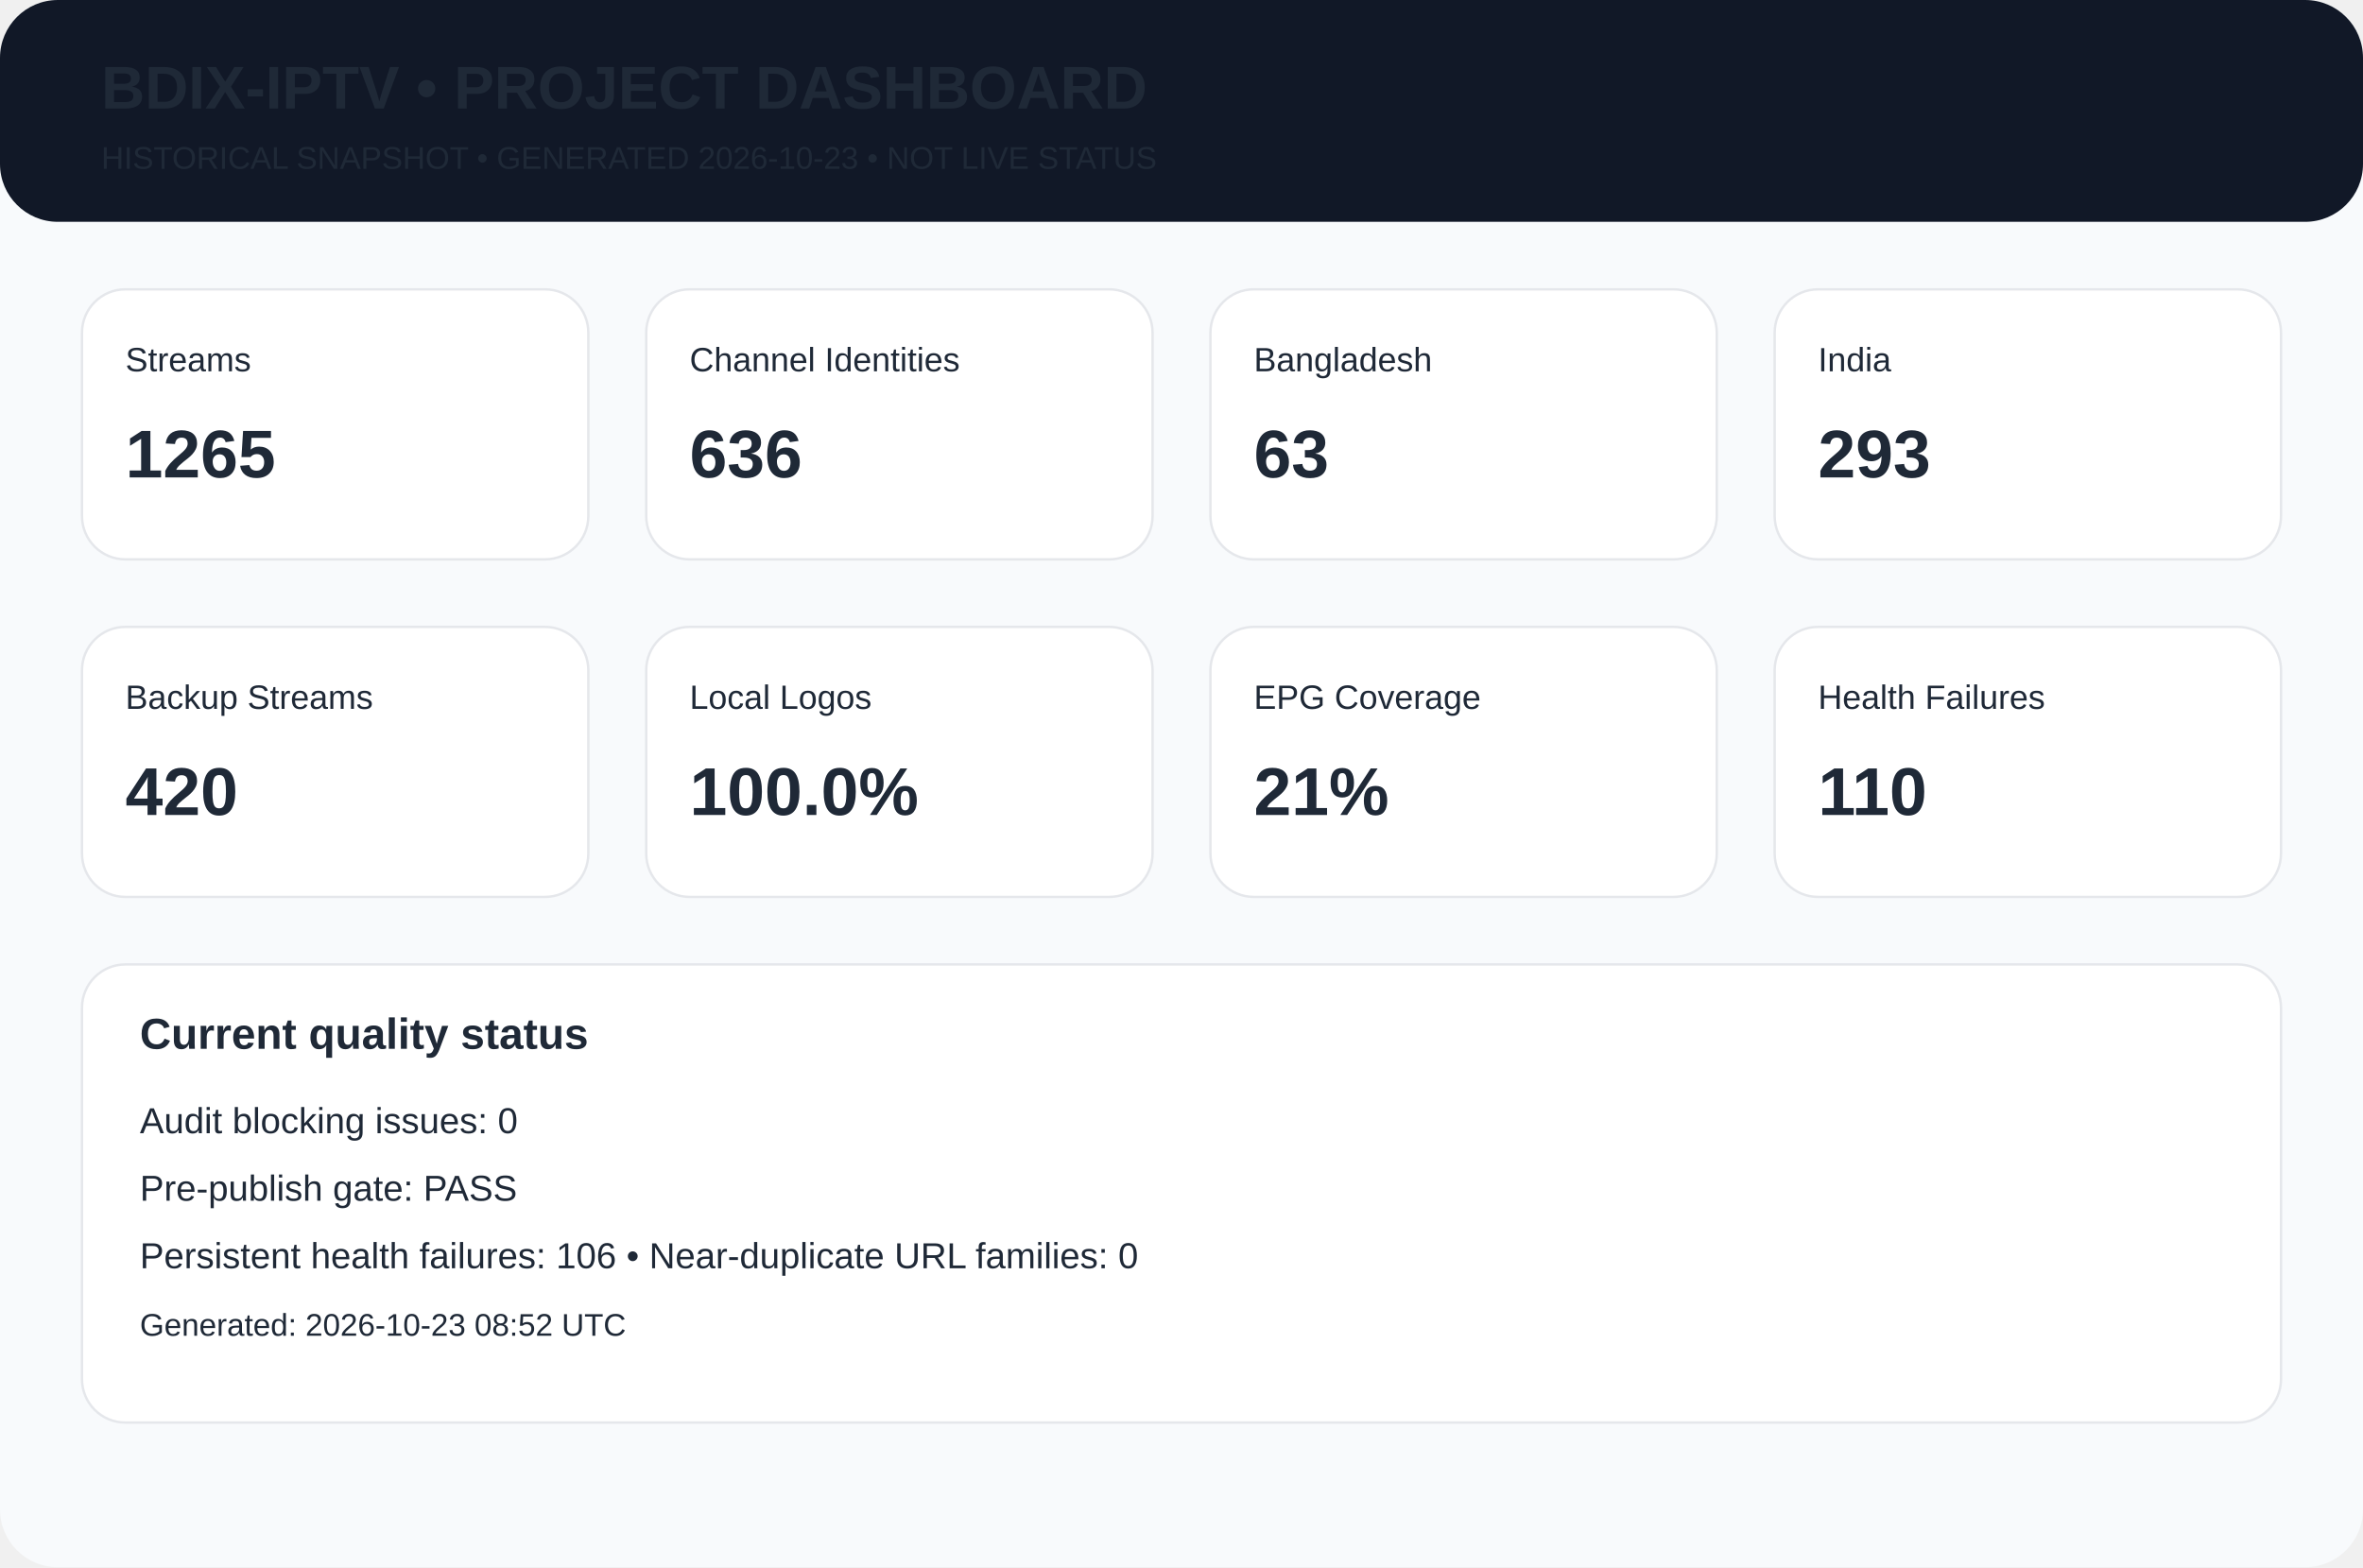
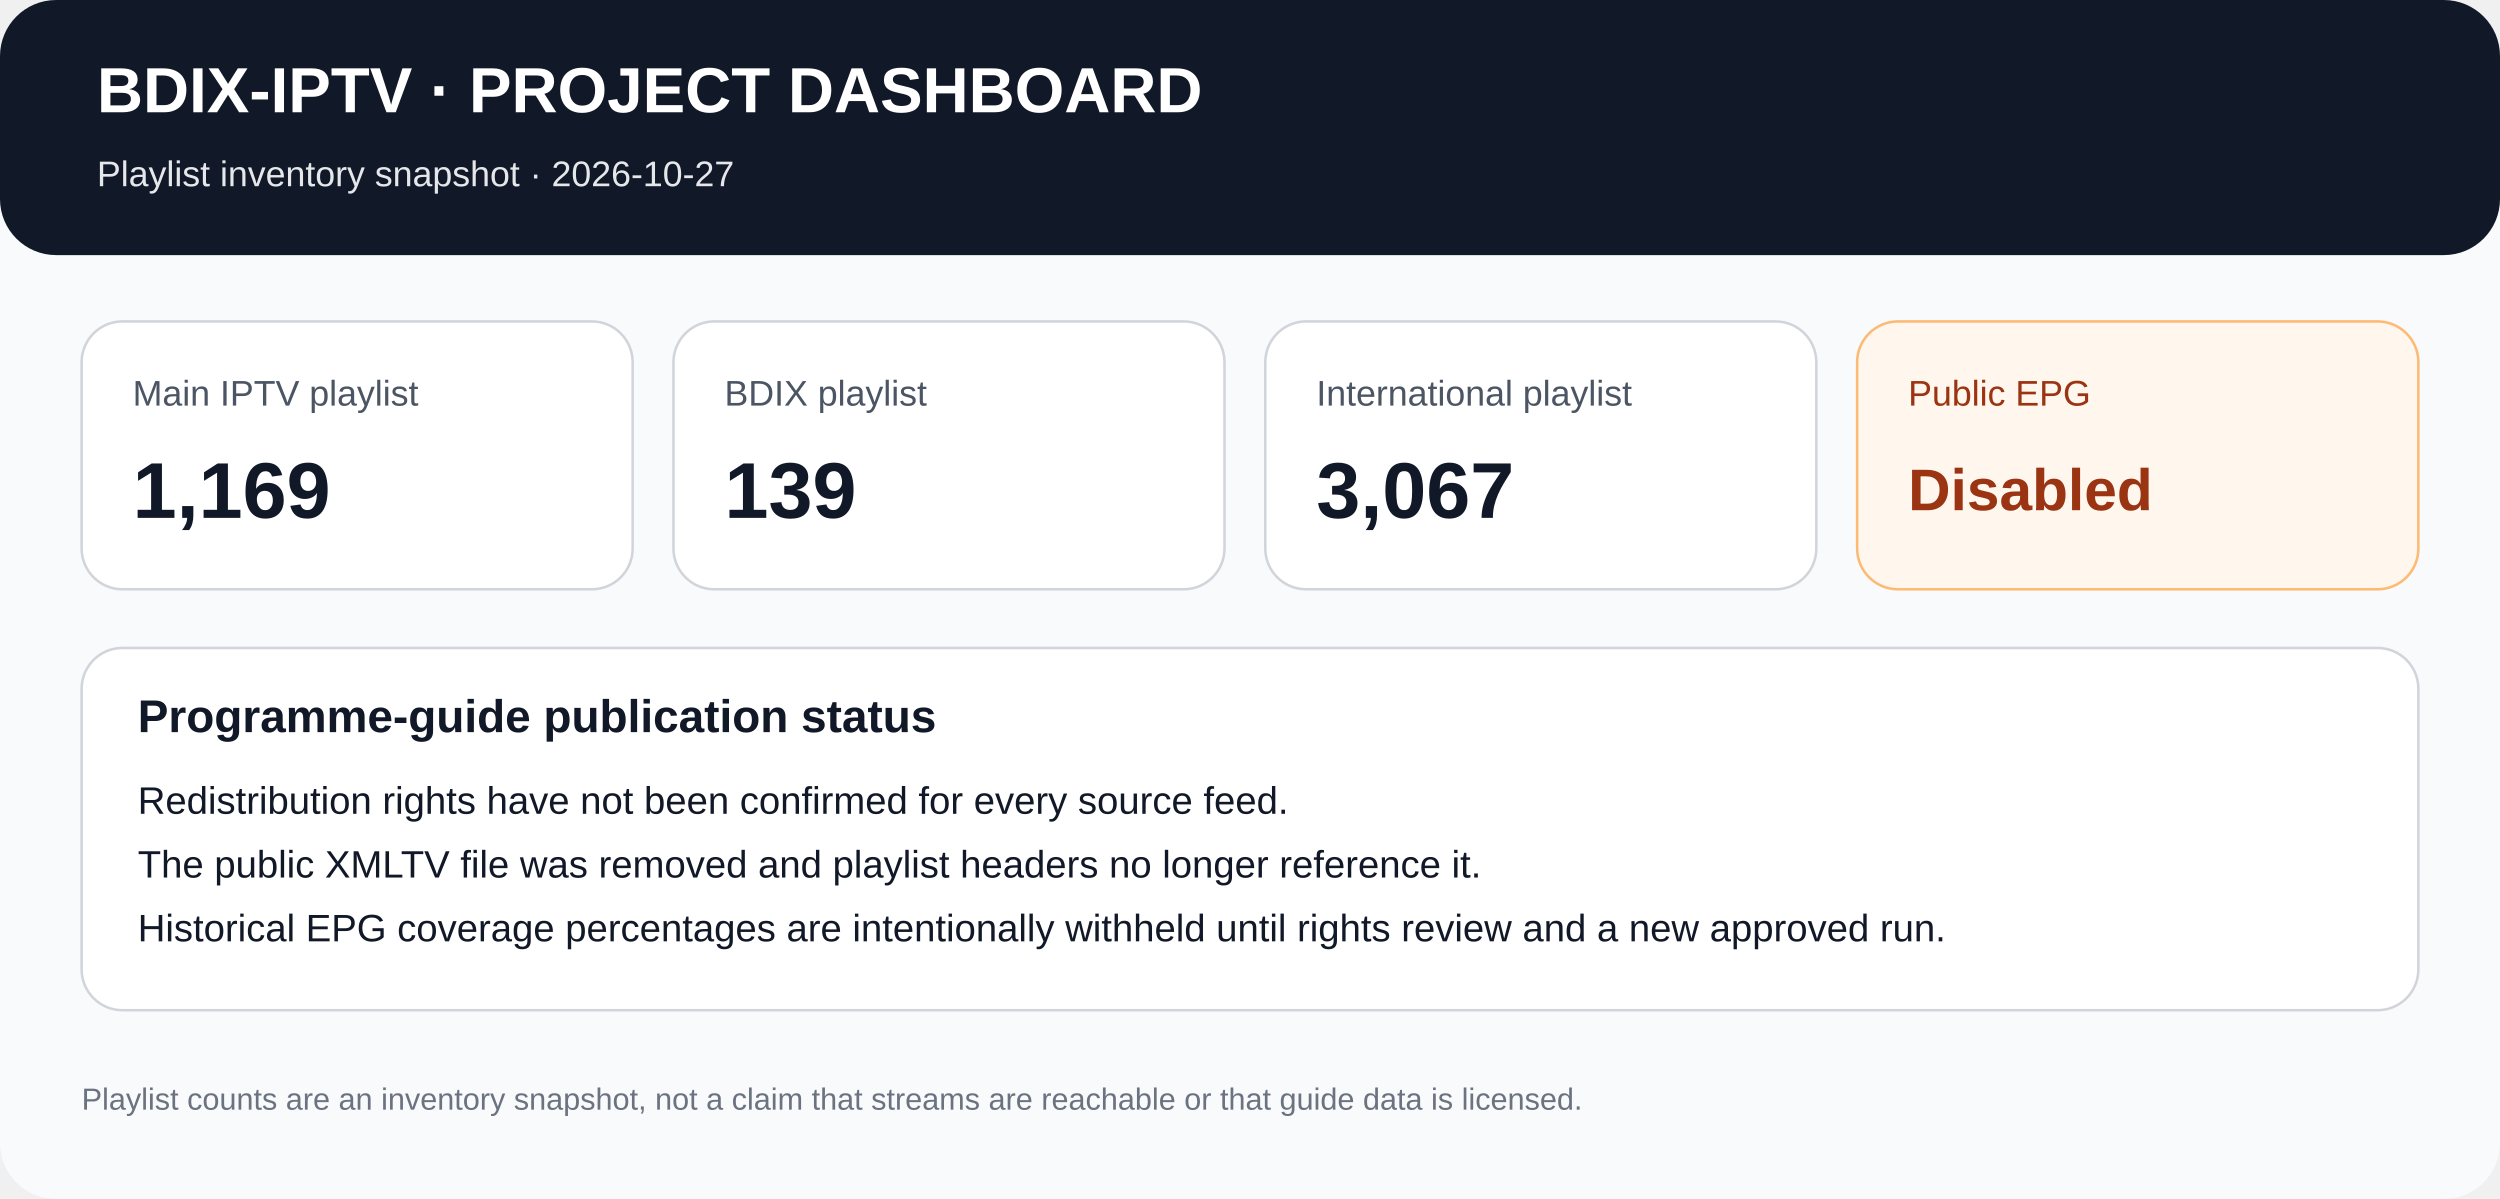
- <svg xmlns="http://www.w3.org/2000/svg" width="980" height="650" viewBox="0 0 980 650">
-   <rect width="980" height="650" rx="24" fill="#f8fafc" />
-   <rect width="980" height="92" rx="24" fill="#111827" />
-   <text x="42" y="45" font-family="Arial,Helvetica,sans-serif" font-size="25px" font-weight="700" fill="#1f2937">BDIX-IPTV • PROJECT DASHBOARD</text>
-   <text x="42" y="70" font-family="Arial,Helvetica,sans-serif" font-size="13px" font-weight="400" fill="#1f2937">HISTORICAL SNAPSHOT • GENERATED 2026-10-23 • NOT LIVE STATUS</text>
-   <rect x="34" y="120" width="210" height="112" rx="18" fill="white" stroke="#e5e7eb" />
-   <text x="52" y="154" font-family="Arial,Helvetica,sans-serif" font-size="14px" font-weight="400" fill="#1f2937">Streams</text>
-   <text x="52" y="198" font-family="Arial,Helvetica,sans-serif" font-size="28px" font-weight="700" fill="#1f2937">1265</text>
-   <rect x="268" y="120" width="210" height="112" rx="18" fill="white" stroke="#e5e7eb" />
-   <text x="286" y="154" font-family="Arial,Helvetica,sans-serif" font-size="14px" font-weight="400" fill="#1f2937">Channel Identities</text>
-   <text x="286" y="198" font-family="Arial,Helvetica,sans-serif" font-size="28px" font-weight="700" fill="#1f2937">636</text>
-   <rect x="502" y="120" width="210" height="112" rx="18" fill="white" stroke="#e5e7eb" />
-   <text x="520" y="154" font-family="Arial,Helvetica,sans-serif" font-size="14px" font-weight="400" fill="#1f2937">Bangladesh</text>
-   <text x="520" y="198" font-family="Arial,Helvetica,sans-serif" font-size="28px" font-weight="700" fill="#1f2937">63</text>
-   <rect x="736" y="120" width="210" height="112" rx="18" fill="white" stroke="#e5e7eb" />
-   <text x="754" y="154" font-family="Arial,Helvetica,sans-serif" font-size="14px" font-weight="400" fill="#1f2937">India</text>
-   <text x="754" y="198" font-family="Arial,Helvetica,sans-serif" font-size="28px" font-weight="700" fill="#1f2937">293</text>
-   <rect x="34" y="260" width="210" height="112" rx="18" fill="white" stroke="#e5e7eb" />
-   <text x="52" y="294" font-family="Arial,Helvetica,sans-serif" font-size="14px" font-weight="400" fill="#1f2937">Backup Streams</text>
-   <text x="52" y="338" font-family="Arial,Helvetica,sans-serif" font-size="28px" font-weight="700" fill="#1f2937">420</text>
-   <rect x="268" y="260" width="210" height="112" rx="18" fill="white" stroke="#e5e7eb" />
-   <text x="286" y="294" font-family="Arial,Helvetica,sans-serif" font-size="14px" font-weight="400" fill="#1f2937">Local Logos</text>
-   <text x="286" y="338" font-family="Arial,Helvetica,sans-serif" font-size="28px" font-weight="700" fill="#1f2937">100.0%</text>
-   <rect x="502" y="260" width="210" height="112" rx="18" fill="white" stroke="#e5e7eb" />
-   <text x="520" y="294" font-family="Arial,Helvetica,sans-serif" font-size="14px" font-weight="400" fill="#1f2937">EPG Coverage</text>
-   <text x="520" y="338" font-family="Arial,Helvetica,sans-serif" font-size="28px" font-weight="700" fill="#1f2937">21%</text>
-   <rect x="736" y="260" width="210" height="112" rx="18" fill="white" stroke="#e5e7eb" />
-   <text x="754" y="294" font-family="Arial,Helvetica,sans-serif" font-size="14px" font-weight="400" fill="#1f2937">Health Failures</text>
-   <text x="754" y="338" font-family="Arial,Helvetica,sans-serif" font-size="28px" font-weight="700" fill="#1f2937">110</text>
-   <rect x="34" y="400" width="912" height="190" rx="18" fill="white" stroke="#e5e7eb" />
-   <text x="58" y="435" font-family="Arial,Helvetica,sans-serif" font-size="18px" font-weight="700" fill="#1f2937">Current quality status</text>
-   <text x="58" y="470" font-family="Arial,Helvetica,sans-serif" font-size="15px" font-weight="400" fill="#1f2937">Audit blocking issues: 0</text>
-   <text x="58" y="498" font-family="Arial,Helvetica,sans-serif" font-size="15px" font-weight="400" fill="#1f2937">Pre-publish gate: PASS</text>
-   <text x="58" y="526" font-family="Arial,Helvetica,sans-serif" font-size="15px" font-weight="400" fill="#1f2937">Persistent health failures: 106 • Near-duplicate URL families: 0</text>
-   <text x="58" y="554" font-family="Arial,Helvetica,sans-serif" font-size="13px" font-weight="400" fill="#1f2937">Generated: 2026-10-23 08:52 UTC</text>
+ <svg xmlns="http://www.w3.org/2000/svg" width="980" height="470" viewBox="0 0 980 470" role="img" aria-labelledby="title desc">
+   <rect width="980" height="470" rx="22" fill="#f8fafc" />
+   <rect width="980" height="100" rx="22" fill="#111827" />
+   <text x="38" y="44" font-family="Arial,Helvetica,sans-serif" font-size="25" font-weight="700" fill="#ffffff">BDIX-IPTV · PROJECT DASHBOARD</text>
+   <text x="38" y="73" font-family="Arial,Helvetica,sans-serif" font-size="14" fill="#e5e7eb">Playlist inventory snapshot · 2026-10-27</text>
+   <g font-family="Arial,Helvetica,sans-serif" fill="#111827">
+     <rect x="32" y="126" width="216" height="105" rx="16" fill="#ffffff" stroke="#d1d5db" />
+     <text x="52" y="159" font-size="14" fill="#4b5563">Main IPTV playlist</text>
+     <text x="52" y="203" font-size="31" font-weight="700">1,169</text>
+     <rect x="264" y="126" width="216" height="105" rx="16" fill="#ffffff" stroke="#d1d5db" />
+     <text x="284" y="159" font-size="14" fill="#4b5563">BDIX playlist</text>
+     <text x="284" y="203" font-size="31" font-weight="700">139</text>
+     <rect x="496" y="126" width="216" height="105" rx="16" fill="#ffffff" stroke="#d1d5db" />
+     <text x="516" y="159" font-size="14" fill="#4b5563">International playlist</text>
+     <text x="516" y="203" font-size="31" font-weight="700">3,067</text>
+     <rect x="728" y="126" width="220" height="105" rx="16" fill="#fff7ed" stroke="#fdba74" />
+     <text x="748" y="159" font-size="14" fill="#9a3412">Public EPG</text>
+     <text x="748" y="200" font-size="23" font-weight="700" fill="#9a3412">Disabled</text>
+     <rect x="32" y="254" width="916" height="142" rx="16" fill="#ffffff" stroke="#d1d5db" />
+     <text x="54" y="287" font-size="18" font-weight="700">Programme-guide publication status</text>
+     <text x="54" y="319" font-size="15">Redistribution rights have not been confirmed for every source feed.</text>
+     <text x="54" y="344" font-size="15">The public XMLTV file was removed and playlist headers no longer reference it.</text>
+     <text x="54" y="369" font-size="15">Historical EPG coverage percentages are intentionally withheld until rights review and a new approved run.</text>
+     <text x="32" y="435" font-size="12" fill="#6b7280">Playlist counts are an inventory snapshot, not a claim that streams are reachable or that guide data is licensed.</text>
+   </g>
</svg>
